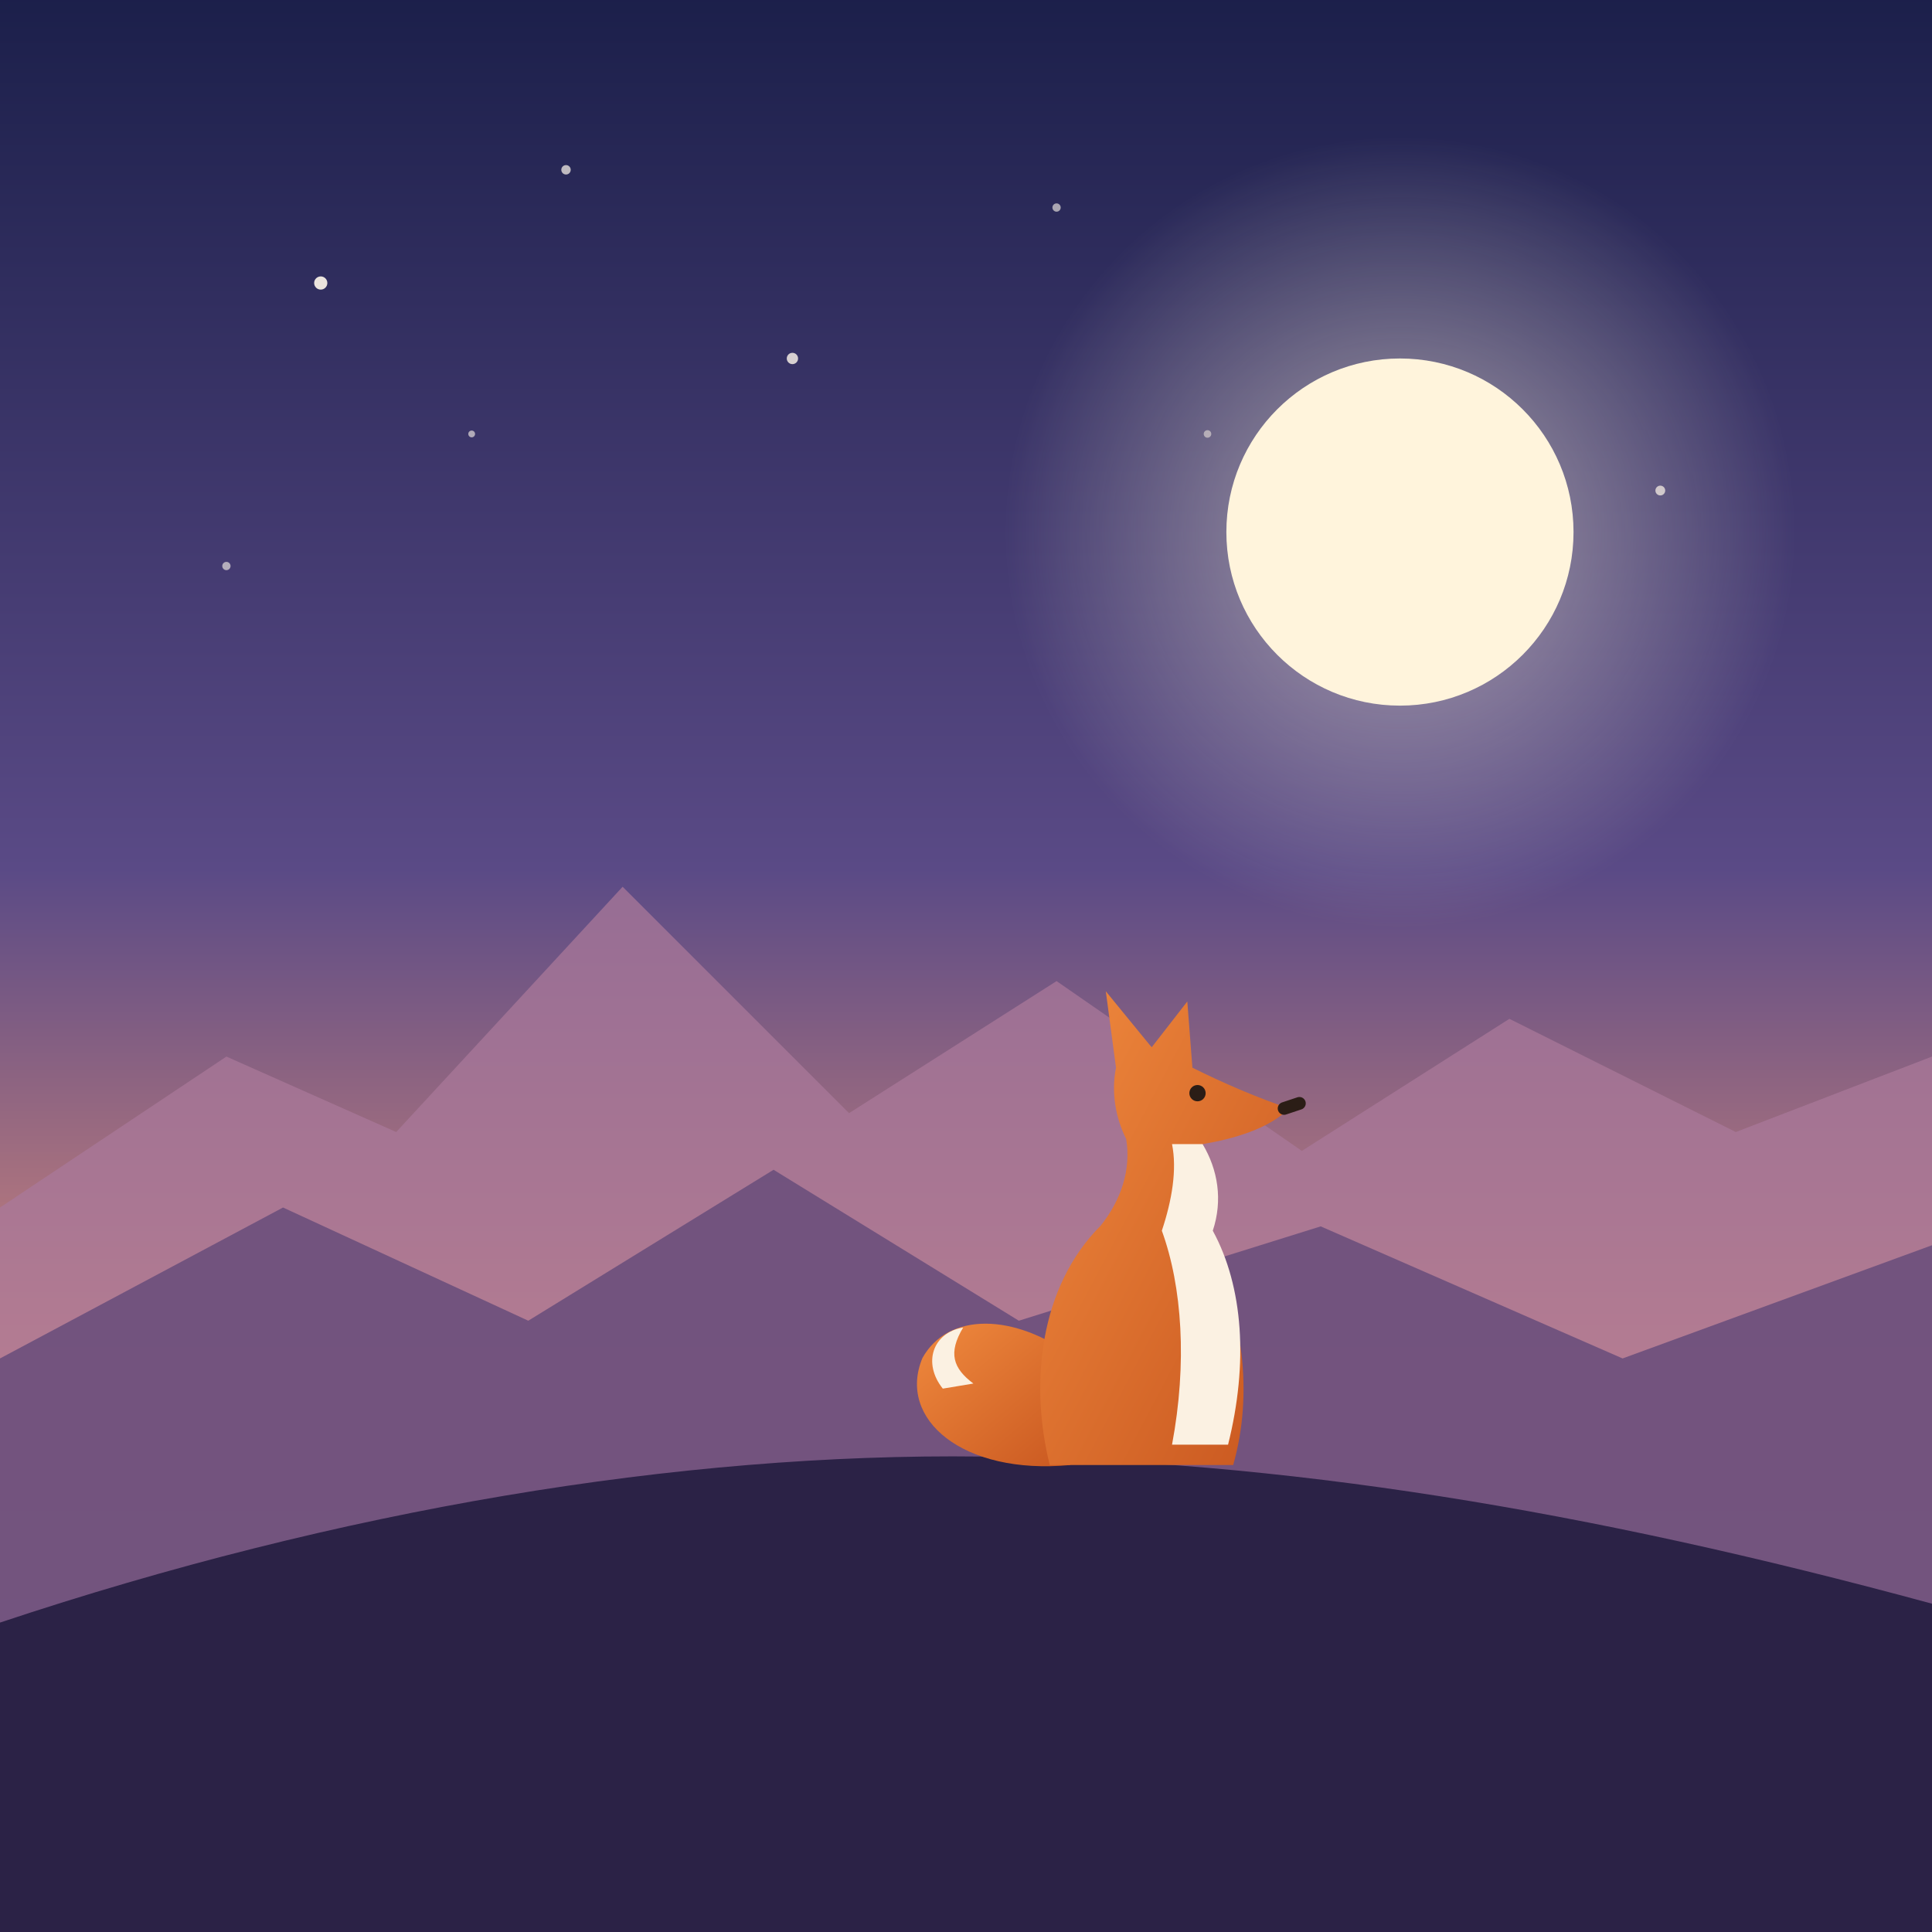
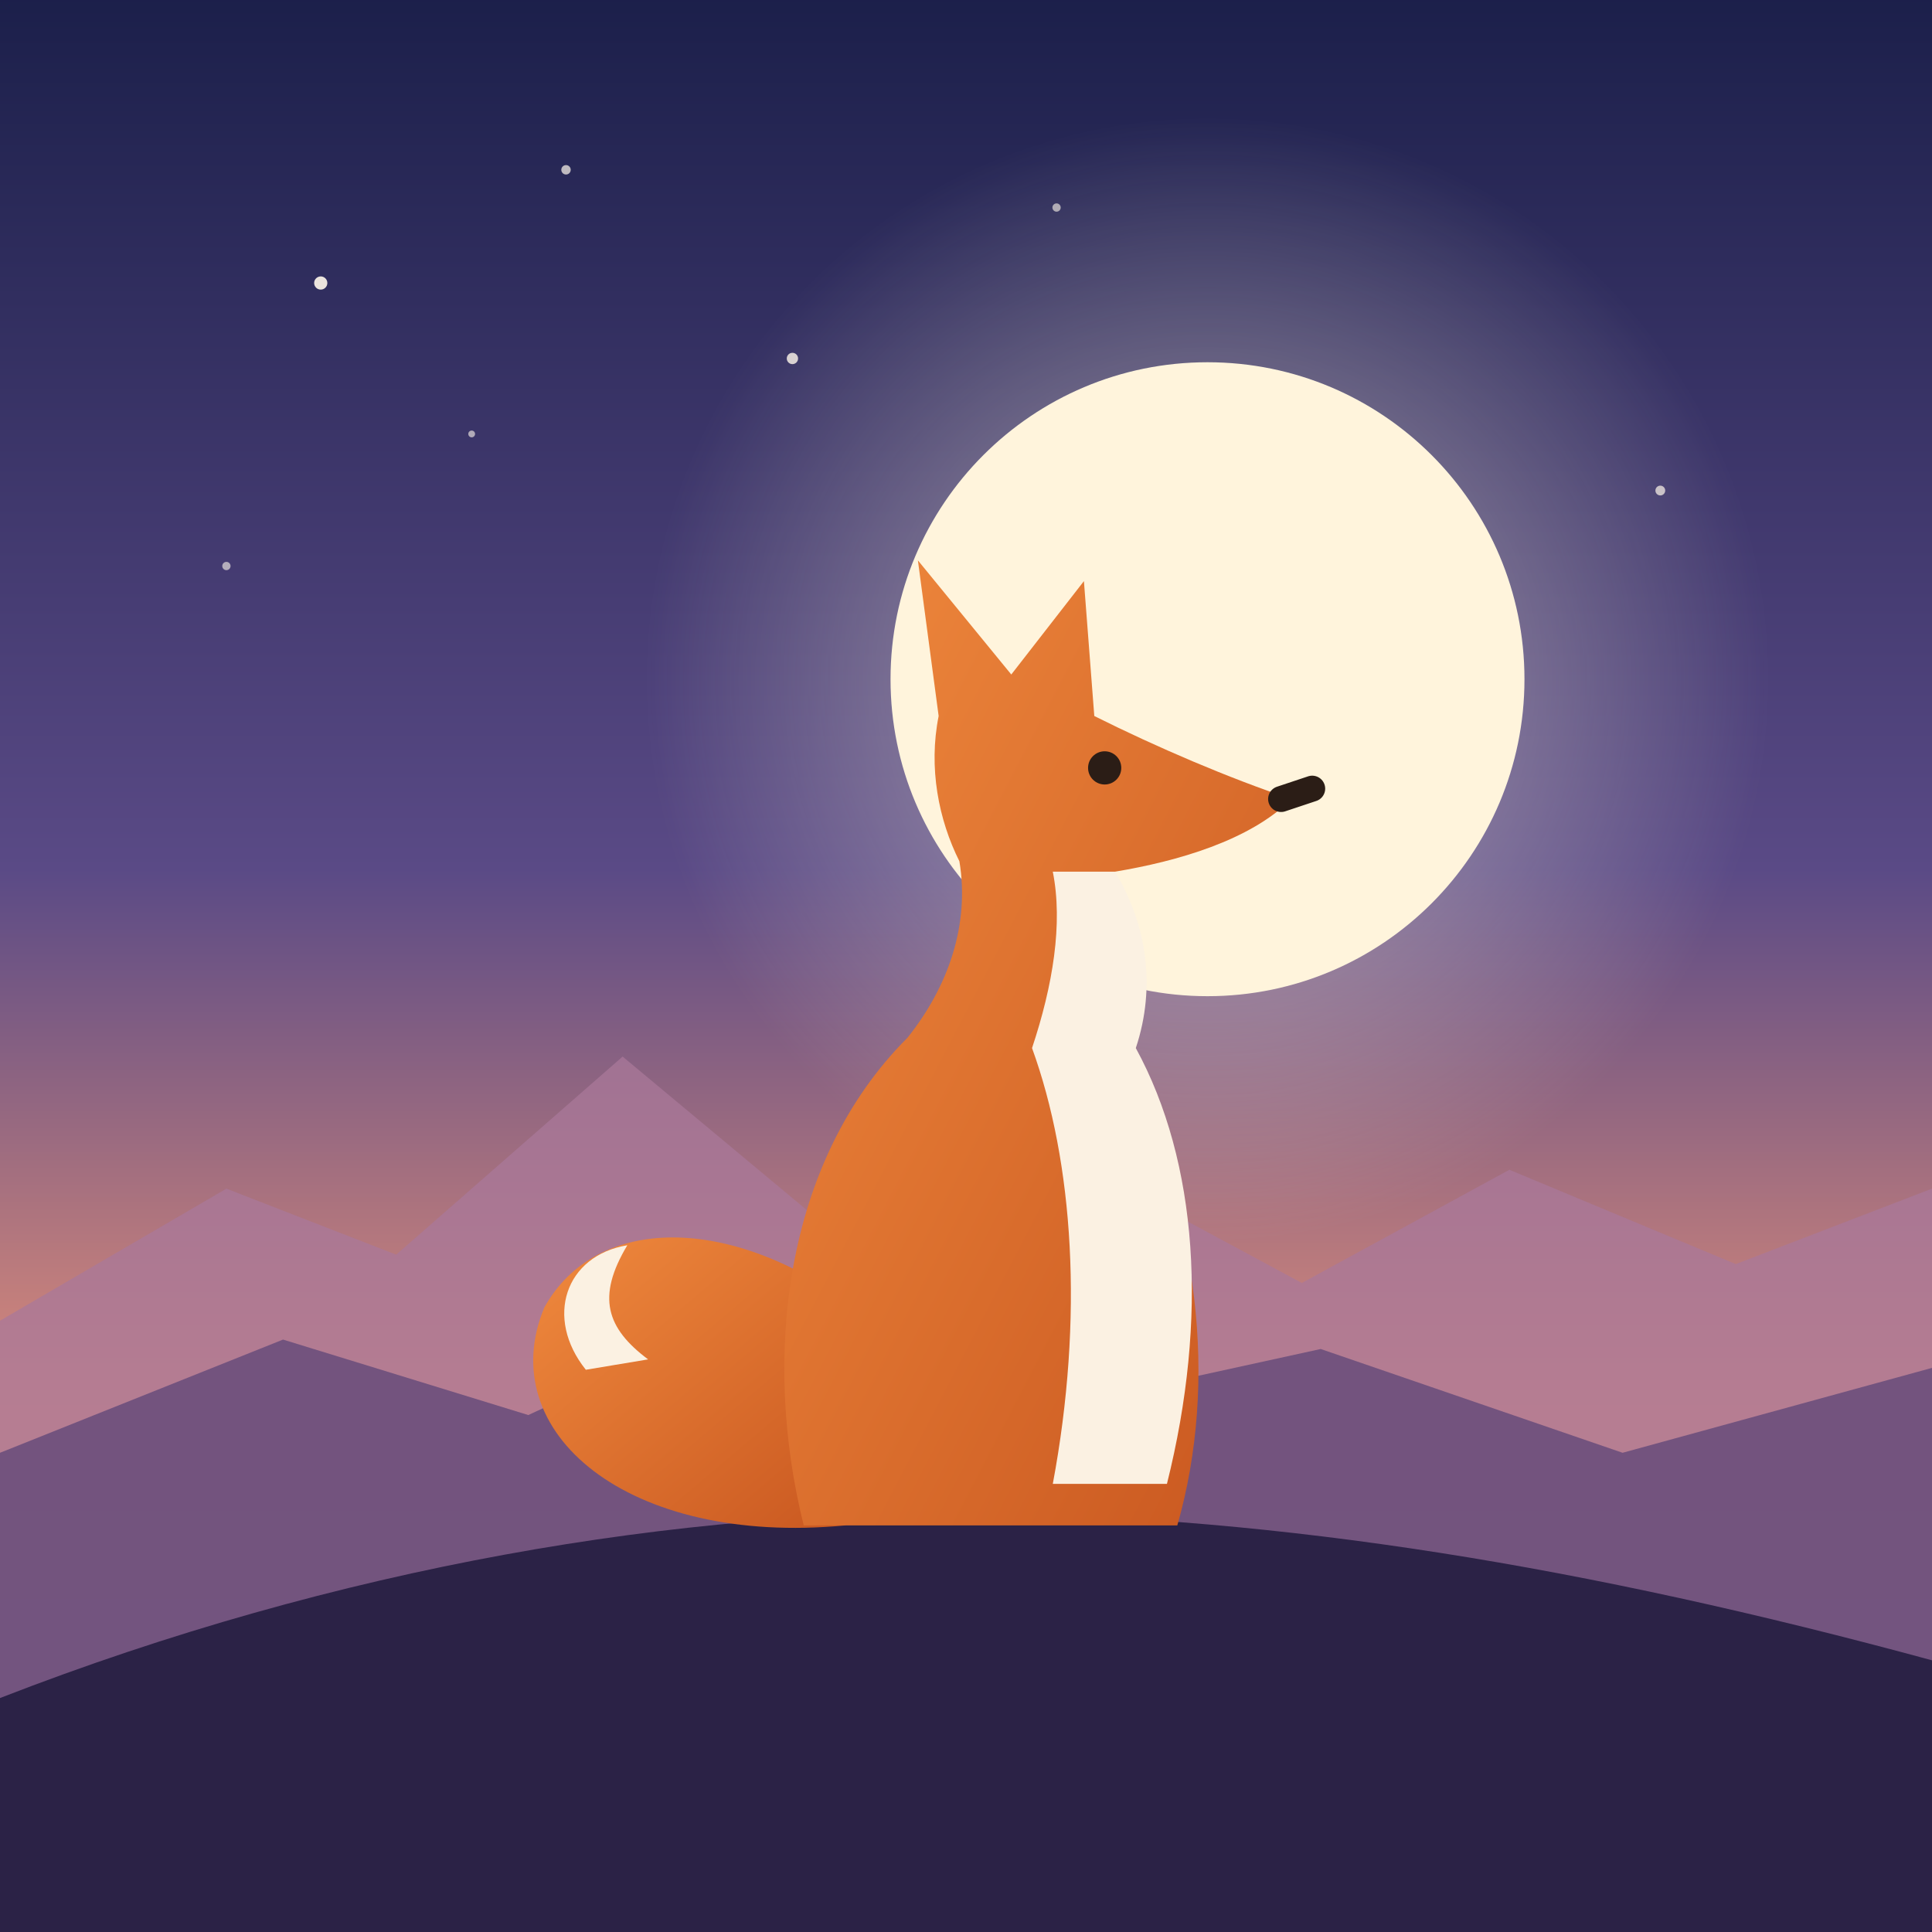
<svg xmlns="http://www.w3.org/2000/svg" viewBox="0 0 1024 1024" width="1024" height="1024">
  <defs>
    <linearGradient id="sky" x1="0" y1="0" x2="0" y2="1">
      <stop offset="0" stop-color="#1b1f4a" />
      <stop offset="0.45" stop-color="#5a4a86" />
      <stop offset="0.72" stop-color="#d98a7a" />
      <stop offset="1" stop-color="#f4c08e" />
    </linearGradient>
    <radialGradient id="moonGlow" cx="0.5" cy="0.5" r="0.5">
      <stop offset="0" stop-color="#fff6e0" stop-opacity="0.55" />
      <stop offset="1" stop-color="#fff6e0" stop-opacity="0" />
    </radialGradient>
    <linearGradient id="fur" x1="0" y1="0" x2="1" y2="1">
      <stop offset="0" stop-color="#f08a3e" />
      <stop offset="1" stop-color="#c8561f" />
    </linearGradient>
    <clipPath id="tile">
      <rect width="1024" height="1024" />
    </clipPath>
  </defs>
  <g clip-path="url(#tile)">
    <rect width="1024" height="1024" fill="url(#sky)" />
    <g fill="#fff8ec">
      <circle cx="170" cy="150" r="3.5" opacity="0.9" />
      <circle cx="300" cy="90" r="2.5" opacity="0.7" />
      <circle cx="420" cy="190" r="3" opacity="0.8" />
      <circle cx="560" cy="110" r="2.2" opacity="0.6" />
      <circle cx="880" cy="260" r="2.6" opacity="0.7" />
      <circle cx="120" cy="300" r="2.2" opacity="0.6" />
      <circle cx="250" cy="230" r="1.8" opacity="0.6" />
      <circle cx="640" cy="230" r="2" opacity="0.5" />
    </g>
-     <circle cx="742" cy="282" r="210" fill="url(#moonGlow)" />
-     <circle cx="742" cy="282" r="92" fill="#fff4dc" />
-     <path d="M0 640 L120 560 L210 600 L330 470 L450 590 L560 520 L690 610 L800 540 L920 600 L1024 560 L1024 1024 L0 1024 Z" fill="#a9789a" opacity="0.75" />
-     <path d="M0 720 L150 640 L280 700 L410 620 L540 700 L700 650 L860 720 L1024 660 L1024 1024 L0 1024 Z" fill="#6c4f7c" opacity="0.9" />
-     <path d="M0 860 C180 800 360 770 520 772 C680 774 840 800 1024 850 L1024 1024 L0 1024 Z" fill="#2b2246" />
-     <g transform="translate(470 520) scale(1.35)">
+     <circle cx="640" cy="360" r="300" fill="url(#moonGlow)" />
+     <circle cx="640" cy="360" r="168" fill="#fff4dc" />
+     <path d="M0 700 L120 630 L210 665 L330 560 L450 660 L560 610 L690 680 L800 620 L920 670 L1024 630 L1024 1024 L0 1024 Z" fill="#a9789a" opacity="0.75" />
+     <path d="M0 770 L150 710 L280 750 L410 690 L540 750 L700 715 L860 770 L1024 725 L1024 1024 L0 1024 Z" fill="#6c4f7c" opacity="0.9" />
+     <path d="M0 900 C180 830 360 800 520 802 C680 804 840 830 1024 880 L1024 1024 L0 1024 Z" fill="#2b2246" />
+     <g transform="translate(250 286) scale(2.75)">
      <path d="M72 190 C30 194 4 172 14 148 C24 130 50 130 74 148 C80 160 80 176 72 190 Z" fill="url(#fur)" />
      <path d="M22 160 C14 150 18 138 30 136 C24 146 26 152 34 158 Z" fill="#fbf1e2" />
      <path d="M64 190 C56 158 60 120 84 96 C92 86 96 74 94 62 C90 54 88 44 90 34 L86 4 L104 26 L118 8 L120 34 C132 40 146 46 158 50 C150 58 136 62 124 64 C120 78 122 92 126 104 C140 130 144 162 136 190 Z" fill="url(#fur)" />
      <path d="M124 64 C130 74 132 86 128 98 C140 120 142 150 134 182 L112 182 C118 150 116 120 108 98 C112 86 114 74 112 64 Z" fill="#fbf1e2" />
      <circle cx="122" cy="44" r="3.2" fill="#2b1d16" />
      <path d="M156 50 L162 48" stroke="#2b1d16" stroke-width="5" stroke-linecap="round" />
    </g>
  </g>
</svg>
